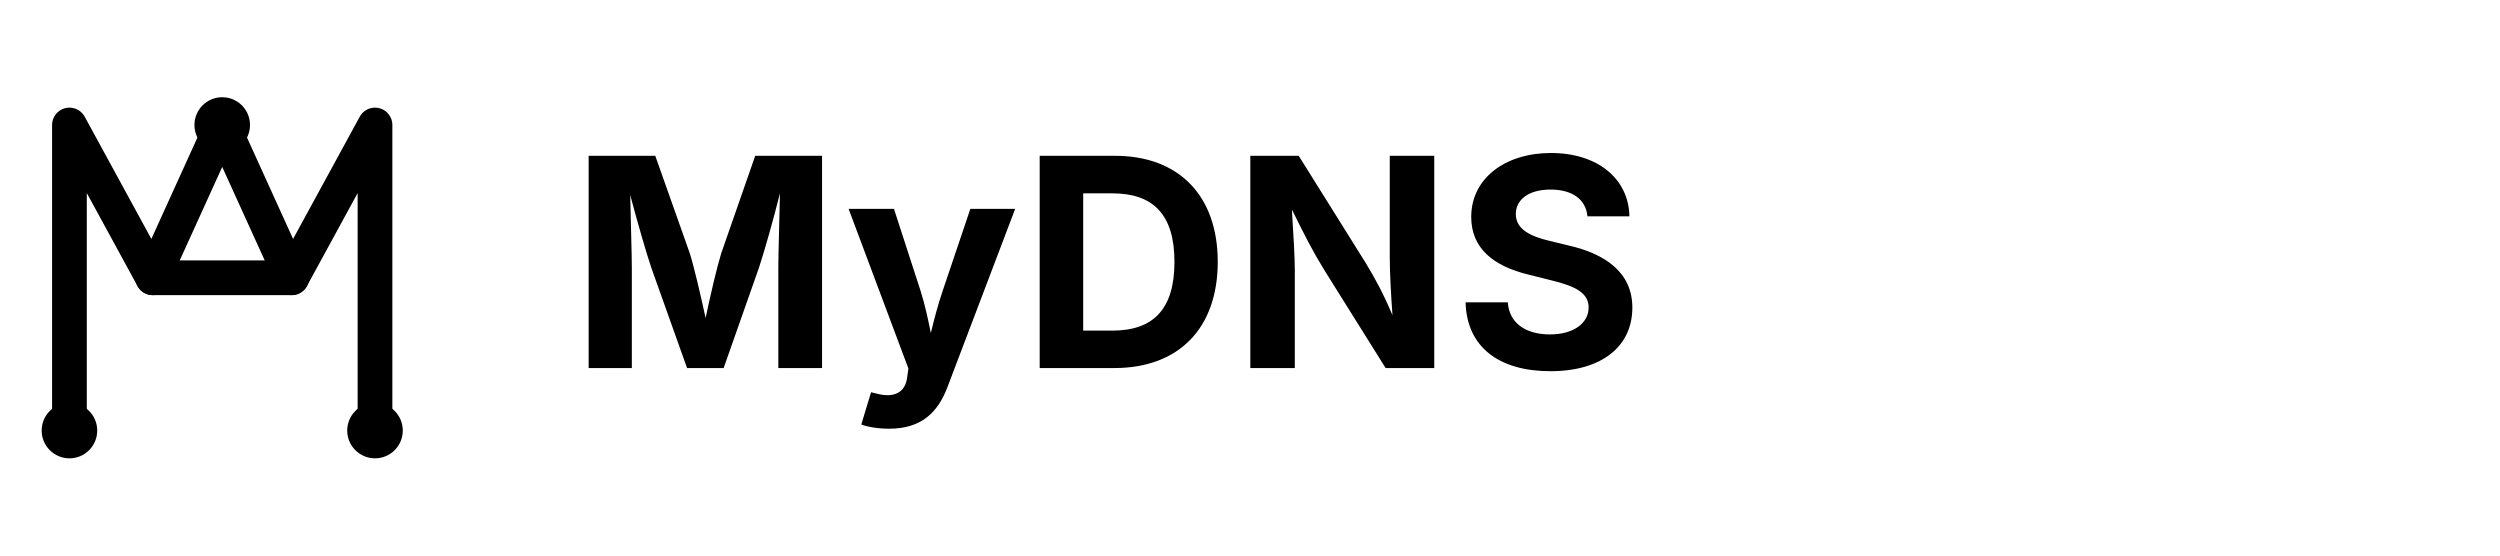
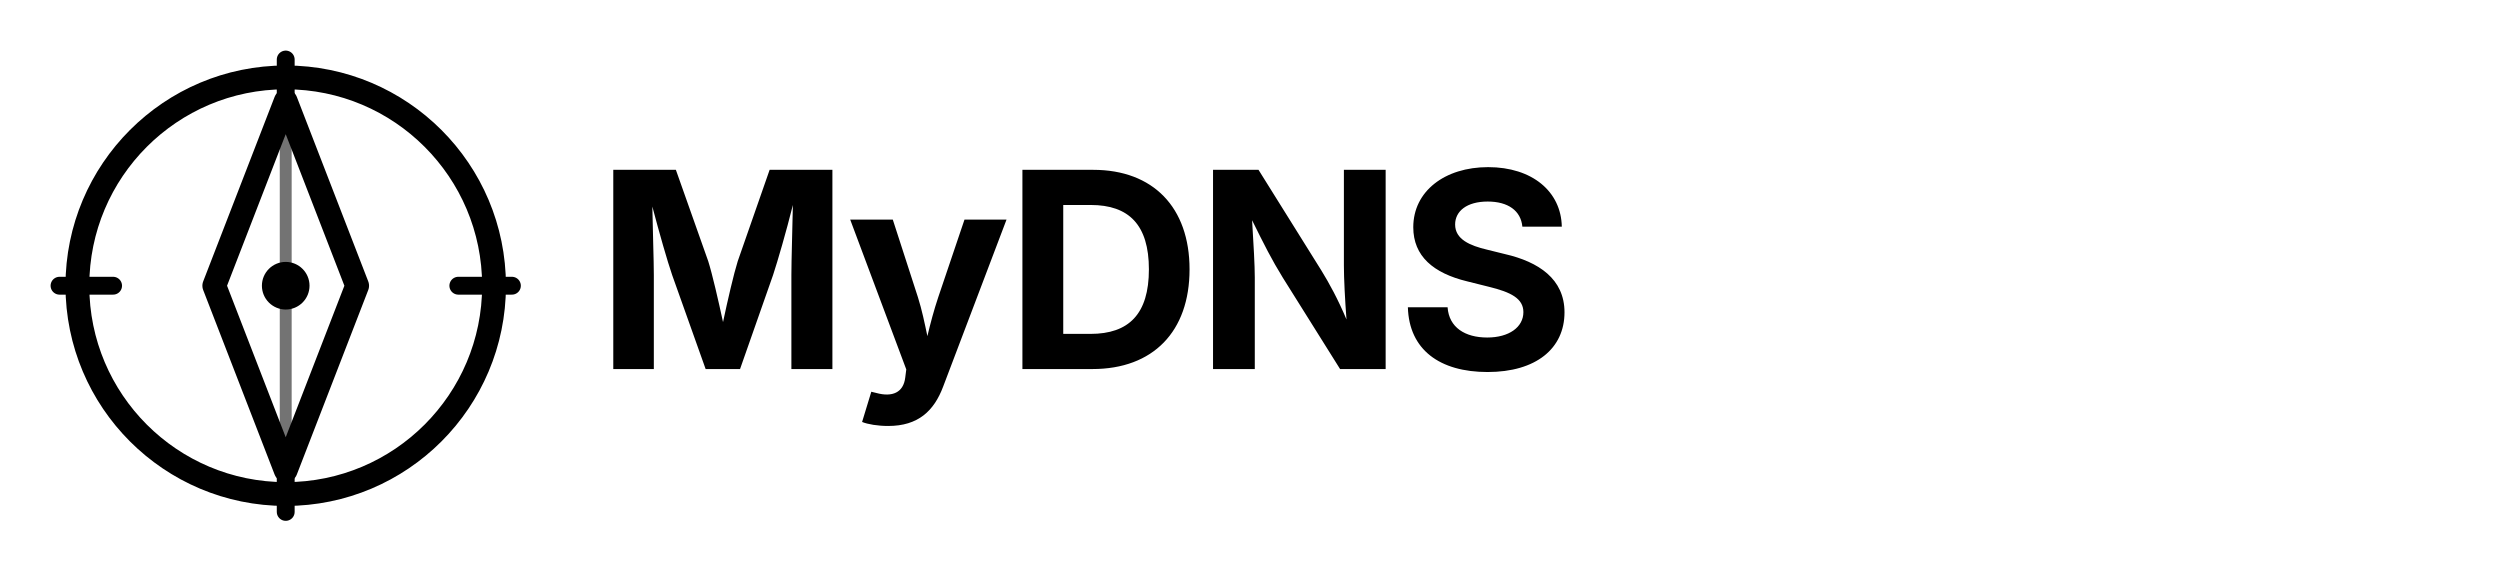
- <svg xmlns="http://www.w3.org/2000/svg" viewBox="0 0 360 80" role="img" aria-labelledby="title desc">
-   <g fill="none" stroke="currentColor" stroke-width="5" stroke-linecap="round" stroke-linejoin="round">
-     <path d="M10 62V18l12 22 10-22 10 22 12-22v44" />
-     <path d="M22 40h20" />
+ <svg xmlns="http://www.w3.org/2000/svg" viewBox="0 0 420 96" role="img" aria-labelledby="title desc">
+   <g transform="translate(8 8)" fill="none" stroke="currentColor" stroke-linecap="round" stroke-linejoin="round">
+     <circle cx="40" cy="40" r="35" stroke-width="4" />
+     <path d="M40 2v9M40 69v9M2 40h9M69 40h9" stroke-width="3" />
+     <path d="M40 9 52 40 40 71 28 40Z" stroke-width="4" />
+     <path d="M40 9 40 71" stroke-width="2" opacity=".55" />
+     <circle cx="40" cy="40" r="4" fill="currentColor" stroke-width="0" />
  </g>
-   <circle cx="10" cy="62" r="4" fill="currentColor" />
-   <circle cx="32" cy="18" r="4" fill="currentColor" />
-   <circle cx="54" cy="62" r="4" fill="currentColor" />
-   <text x="82" y="53" font-family="Inter, Arial, sans-serif" font-size="42" font-weight="700" fill="currentColor">MyDNS</text>
+   <text x="100" y="62" font-family="Inter, Arial, sans-serif" font-size="46" font-weight="700" letter-spacing="-1.2" fill="currentColor">MyDNS</text>
</svg>
